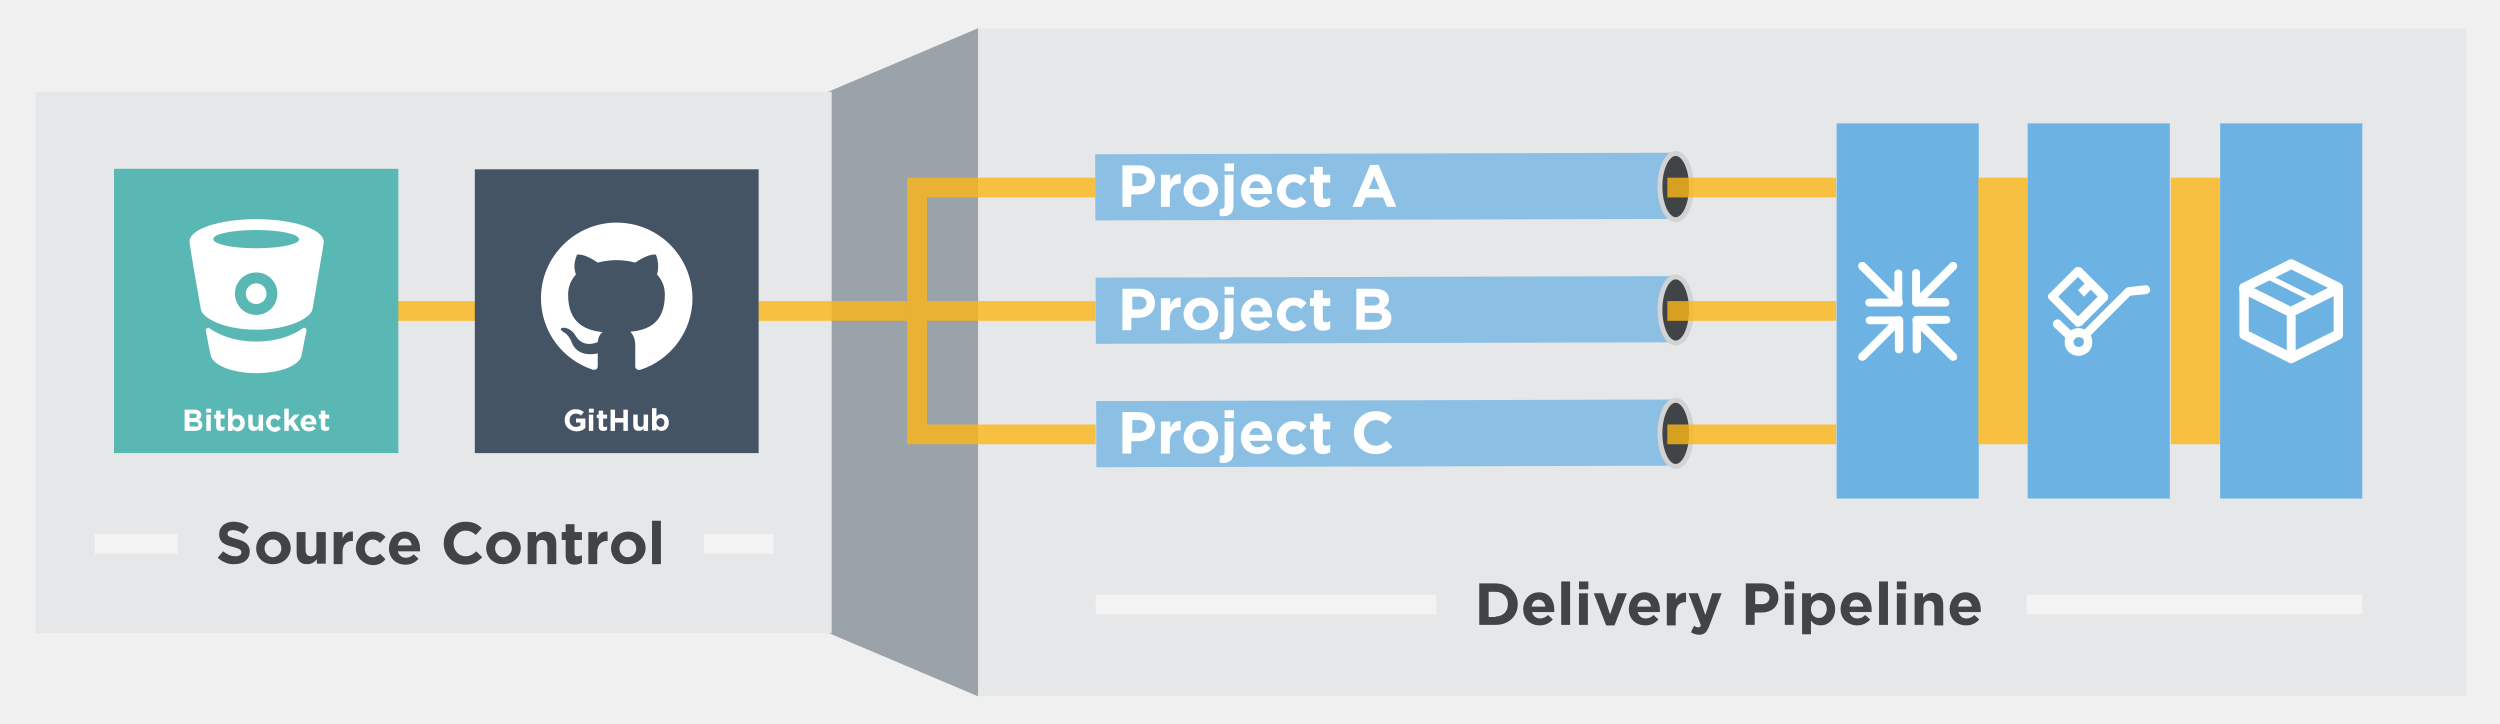
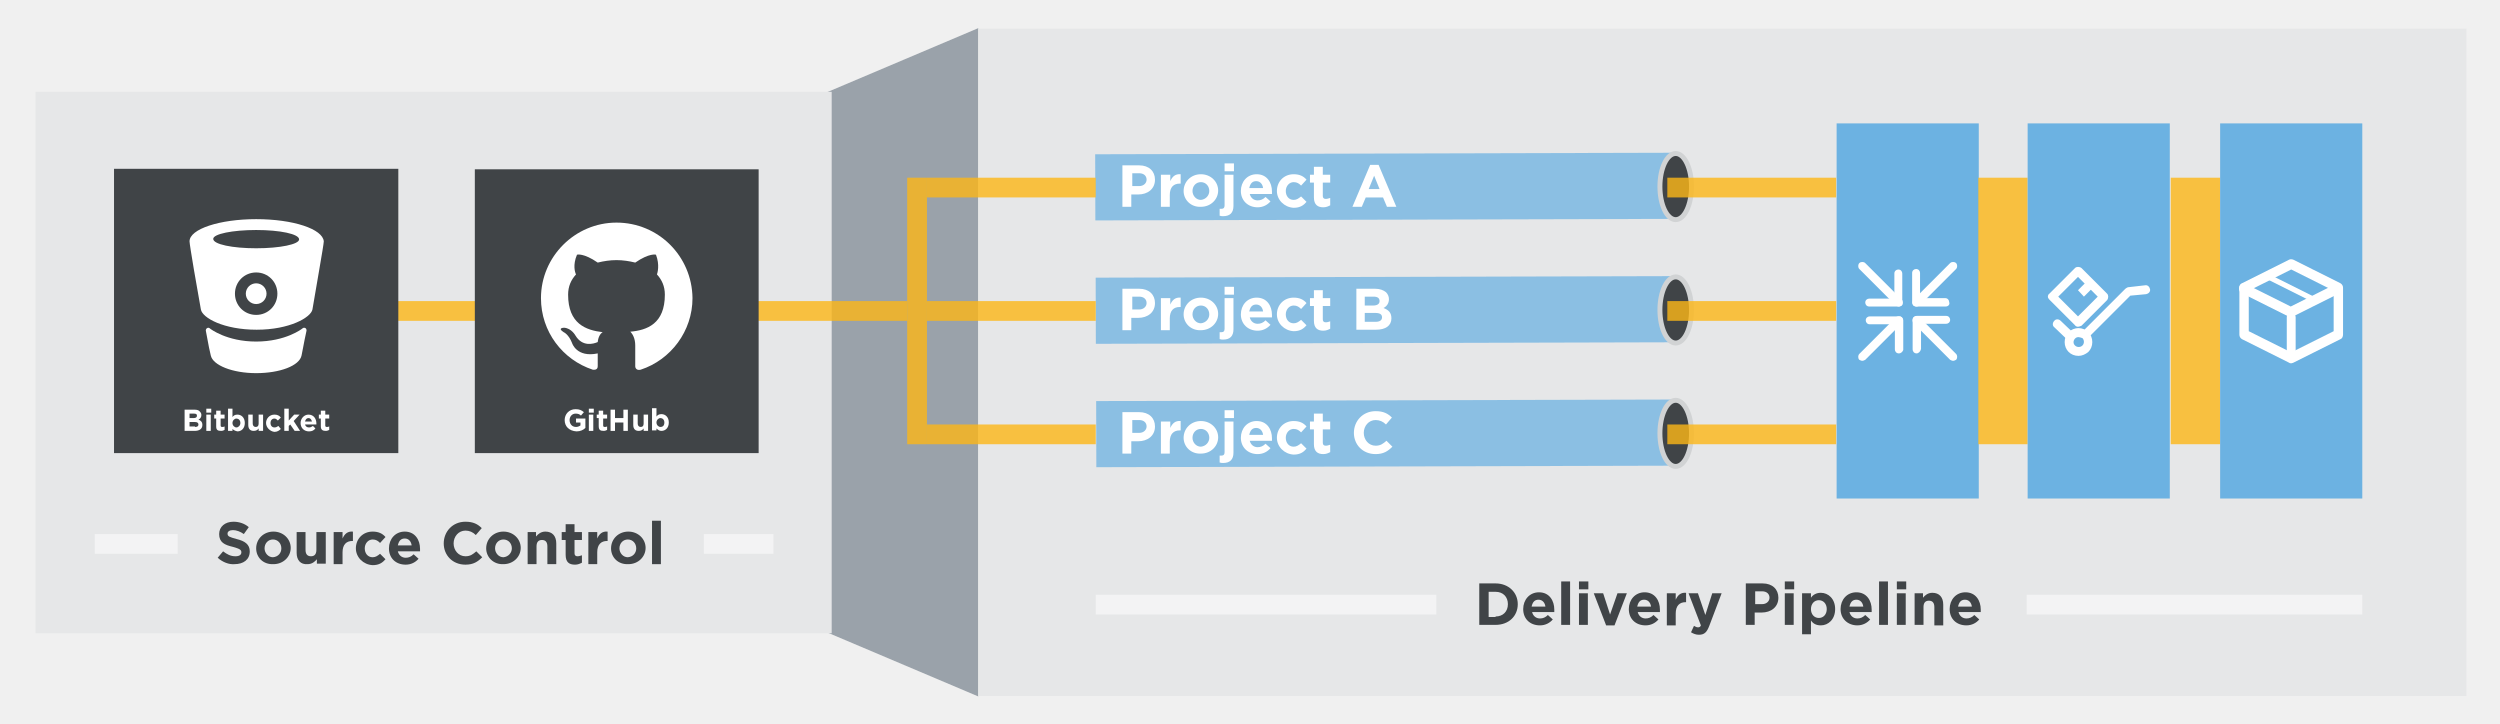
<svg xmlns="http://www.w3.org/2000/svg" version="1.1" id="Layer_1" x="0px" y="0px" viewBox="0 0 506.5 146.5" enable-background="new 0 0 506.5 146.5" xml:space="preserve">
  <polygon fill="#455565" fill-opacity="0.5" points="198.2,141.1 138,115.6 137.5,115.6 137.5,31.2 138,31.2 198.2,5.7 " />
  <rect x="7.2" y="18.6" fill="#E6E7E8" enable-background="new    " width="161.3" height="109.7" />
  <rect x="198.2" y="5.8" fill="#E6E7E8" enable-background="new    " width="301.5" height="135.2" />
  <line fill="none" stroke="#FFFFFF" stroke-width="4" stroke-miterlimit="10" stroke-opacity="0.5" x1="291" y1="122.5" x2="222" y2="122.5" />
  <rect x="221.9" y="31.1" transform="matrix(1 -2.653798e-03 2.653798e-03 1 -9.931799e-02 0.7447)" opacity="0.75" fill="#6CB2E2" width="117.3" height="13.4" />
  <rect x="222" y="56.1" transform="matrix(1 -2.653798e-03 2.653798e-03 1 -0.1657 0.745)" opacity="0.75" fill="#6CB2E2" width="117.3" height="13.4" />
  <rect x="222.1" y="81.1" transform="matrix(1 -2.653798e-03 2.653798e-03 1 -0.232 0.7453)" opacity="0.75" fill="#6CB2E2" width="117.3" height="13.4" />
  <ellipse fill="#404447" stroke="#D1D3D4" stroke-miterlimit="10" cx="339.5" cy="87.8" rx="3.2" ry="6.7" />
  <g>
    <g>
      <path fill="#FFFFFF" d="M227.4,83.5h3.4c2,0,3.2,1.2,3.2,2.9v0c0,1.9-1.5,3-3.4,3h-1.4v2.5h-1.8V83.5z M230.8,87.7    c0.9,0,1.5-0.6,1.5-1.3v0c0-0.8-0.6-1.3-1.5-1.3h-1.4v2.6H230.8z" />
      <path fill="#FFFFFF" d="M235.3,85.4h1.8v1.3c0.4-0.9,1-1.5,2.1-1.4v1.9H239c-1.2,0-2,0.7-2,2.3v2.4h-1.8V85.4z" />
      <path fill="#FFFFFF" d="M239.8,88.7L239.8,88.7c0-1.9,1.5-3.4,3.5-3.4c2,0,3.5,1.5,3.5,3.3v0c0,1.8-1.5,3.3-3.5,3.3    C241.3,92,239.8,90.5,239.8,88.7z M245,88.7L245,88.7c0-1-0.7-1.8-1.7-1.8c-1,0-1.7,0.8-1.7,1.8v0c0,0.9,0.7,1.8,1.7,1.8    C244.3,90.4,245,89.6,245,88.7z" />
      <path fill="#FFFFFF" d="M247.1,93.7v-1.4c0.1,0,0.3,0,0.4,0c0.4,0,0.6-0.2,0.6-0.7v-6.2h1.8v6.3c0,1.4-0.7,2.1-2.1,2.1    C247.6,93.8,247.4,93.8,247.1,93.7z M248.1,83.1h1.9v1.6h-1.9V83.1z" />
      <path fill="#FFFFFF" d="M251.4,88.7L251.4,88.7c0-1.9,1.3-3.4,3.2-3.4c2.1,0,3.1,1.7,3.1,3.5c0,0.1,0,0.3,0,0.5h-4.5    c0.2,0.8,0.8,1.3,1.6,1.3c0.6,0,1.1-0.2,1.6-0.7l1,0.9c-0.6,0.7-1.5,1.2-2.6,1.2C252.8,92,251.4,90.6,251.4,88.7z M255.9,88.1    c-0.1-0.8-0.6-1.4-1.4-1.4c-0.8,0-1.2,0.5-1.4,1.4H255.9z" />
      <path fill="#FFFFFF" d="M258.7,88.7L258.7,88.7c0-1.9,1.4-3.4,3.4-3.4c1.2,0,2,0.4,2.6,1.1l-1.1,1.2c-0.4-0.4-0.8-0.7-1.5-0.7    c-0.9,0-1.6,0.8-1.6,1.8v0c0,1,0.6,1.8,1.6,1.8c0.6,0,1-0.3,1.5-0.7l1.1,1.1c-0.6,0.7-1.3,1.2-2.6,1.2    C260.2,92,258.7,90.5,258.7,88.7z" />
      <path fill="#FFFFFF" d="M266.2,90v-3h-0.8v-1.6h0.8v-1.6h1.8v1.6h1.5V87H268v2.7c0,0.4,0.2,0.6,0.6,0.6c0.3,0,0.6-0.1,0.9-0.2v1.5    c-0.4,0.2-0.8,0.4-1.4,0.4C267,92,266.2,91.5,266.2,90z" />
      <path fill="#FFFFFF" d="M274.3,87.7L274.3,87.7c0-2.4,1.8-4.4,4.4-4.4c1.6,0,2.5,0.5,3.3,1.3l-1.2,1.4c-0.6-0.6-1.3-0.9-2.1-0.9    c-1.4,0-2.4,1.2-2.4,2.6v0c0,1.4,1,2.6,2.4,2.6c1,0,1.5-0.4,2.2-1l1.2,1.2c-0.9,0.9-1.8,1.5-3.4,1.5    C276.1,92,274.3,90.1,274.3,87.7z" />
    </g>
  </g>
  <ellipse fill="#404447" stroke="#D1D3D4" stroke-miterlimit="10" cx="339.5" cy="62.8" rx="3.2" ry="6.7" />
  <g>
    <g>
      <path fill="#FFFFFF" d="M227.4,58.5h3.4c2,0,3.2,1.2,3.2,2.9v0c0,1.9-1.5,3-3.4,3h-1.4v2.5h-1.8V58.5z M230.8,62.7    c0.9,0,1.5-0.6,1.5-1.3v0c0-0.8-0.6-1.3-1.5-1.3h-1.4v2.6H230.8z" />
      <path fill="#FFFFFF" d="M235.3,60.4h1.8v1.3c0.4-0.9,1-1.5,2.1-1.4v1.9H239c-1.2,0-2,0.7-2,2.3v2.4h-1.8V60.4z" />
      <path fill="#FFFFFF" d="M239.8,63.7L239.8,63.7c0-1.9,1.5-3.4,3.5-3.4c2,0,3.5,1.5,3.5,3.3v0c0,1.8-1.5,3.3-3.5,3.3    C241.3,67,239.8,65.5,239.8,63.7z M245,63.7L245,63.7c0-1-0.7-1.8-1.7-1.8c-1,0-1.7,0.8-1.7,1.8v0c0,0.9,0.7,1.8,1.7,1.8    C244.3,65.4,245,64.6,245,63.7z" />
      <path fill="#FFFFFF" d="M247.1,68.7v-1.4c0.1,0,0.3,0,0.4,0c0.4,0,0.6-0.2,0.6-0.7v-6.2h1.8v6.3c0,1.4-0.7,2.1-2.1,2.1    C247.6,68.8,247.4,68.8,247.1,68.7z M248.1,58.1h1.9v1.6h-1.9V58.1z" />
      <path fill="#FFFFFF" d="M251.4,63.7L251.4,63.7c0-1.9,1.3-3.4,3.2-3.4c2.1,0,3.1,1.7,3.1,3.5c0,0.1,0,0.3,0,0.5h-4.5    c0.2,0.8,0.8,1.3,1.6,1.3c0.6,0,1.1-0.2,1.6-0.7l1,0.9c-0.6,0.7-1.5,1.2-2.6,1.2C252.8,67,251.4,65.6,251.4,63.7z M255.9,63.1    c-0.1-0.8-0.6-1.4-1.4-1.4c-0.8,0-1.2,0.5-1.4,1.4H255.9z" />
      <path fill="#FFFFFF" d="M258.7,63.7L258.7,63.7c0-1.9,1.4-3.4,3.4-3.4c1.2,0,2,0.4,2.6,1.1l-1.1,1.2c-0.4-0.4-0.8-0.7-1.5-0.7    c-0.9,0-1.6,0.8-1.6,1.8v0c0,1,0.6,1.8,1.6,1.8c0.6,0,1-0.3,1.5-0.7l1.1,1.1c-0.6,0.7-1.3,1.2-2.6,1.2    C260.2,67,258.7,65.5,258.7,63.7z" />
      <path fill="#FFFFFF" d="M266.2,65v-3h-0.8v-1.6h0.8v-1.6h1.8v1.6h1.5V62H268v2.7c0,0.4,0.2,0.6,0.6,0.6c0.3,0,0.6-0.1,0.9-0.2v1.5    c-0.4,0.2-0.8,0.4-1.4,0.4C267,67,266.2,66.5,266.2,65z" />
      <path fill="#FFFFFF" d="M274.7,58.5h3.9c1,0,1.7,0.3,2.2,0.7c0.4,0.4,0.6,0.9,0.6,1.4v0c0,0.9-0.5,1.5-1.1,1.8    c1,0.4,1.6,0.9,1.6,2.1v0c0,1.5-1.2,2.3-3.1,2.3h-4V58.5z M278.2,61.9c0.8,0,1.3-0.3,1.3-0.9v0c0-0.6-0.4-0.9-1.2-0.9h-1.8v1.8    H278.2z M278.7,65.2c0.8,0,1.3-0.3,1.3-0.9v0c0-0.6-0.4-0.9-1.4-0.9h-2.1v1.8H278.7z" />
    </g>
  </g>
  <g>
    <g>
      <path fill="#FFFFFF" d="M227.4,33.5h3.4c2,0,3.2,1.2,3.2,2.9v0c0,1.9-1.5,3-3.4,3h-1.4v2.5h-1.8V33.5z M230.8,37.7    c0.9,0,1.5-0.6,1.5-1.3v0c0-0.8-0.6-1.3-1.5-1.3h-1.4v2.6H230.8z" />
      <path fill="#FFFFFF" d="M235.3,35.4h1.8v1.3c0.4-0.9,1-1.5,2.1-1.4v1.9H239c-1.2,0-2,0.7-2,2.3v2.4h-1.8V35.4z" />
      <path fill="#FFFFFF" d="M239.8,38.7L239.8,38.7c0-1.9,1.5-3.4,3.5-3.4c2,0,3.5,1.5,3.5,3.3v0c0,1.8-1.5,3.3-3.5,3.3    C241.3,42,239.8,40.5,239.8,38.7z M245,38.7L245,38.7c0-1-0.7-1.8-1.7-1.8c-1,0-1.7,0.8-1.7,1.8v0c0,0.9,0.7,1.8,1.7,1.8    C244.3,40.4,245,39.6,245,38.7z" />
      <path fill="#FFFFFF" d="M247.1,43.7v-1.4c0.1,0,0.3,0,0.4,0c0.4,0,0.6-0.2,0.6-0.7v-6.2h1.8v6.3c0,1.4-0.7,2.1-2.1,2.1    C247.6,43.8,247.4,43.8,247.1,43.7z M248.1,33.1h1.9v1.6h-1.9V33.1z" />
      <path fill="#FFFFFF" d="M251.4,38.7L251.4,38.7c0-1.9,1.3-3.4,3.2-3.4c2.1,0,3.1,1.7,3.1,3.5c0,0.1,0,0.3,0,0.5h-4.5    c0.2,0.8,0.8,1.3,1.6,1.3c0.6,0,1.1-0.2,1.6-0.7l1,0.9c-0.6,0.7-1.5,1.2-2.6,1.2C252.8,42,251.4,40.6,251.4,38.7z M255.9,38.1    c-0.1-0.8-0.6-1.4-1.4-1.4c-0.8,0-1.2,0.5-1.4,1.4H255.9z" />
      <path fill="#FFFFFF" d="M258.7,38.7L258.7,38.7c0-1.9,1.4-3.4,3.4-3.4c1.2,0,2,0.4,2.6,1.1l-1.1,1.2c-0.4-0.4-0.8-0.7-1.5-0.7    c-0.9,0-1.6,0.8-1.6,1.8v0c0,1,0.6,1.8,1.6,1.8c0.6,0,1-0.3,1.5-0.7l1.1,1.1c-0.6,0.7-1.3,1.2-2.6,1.2    C260.2,42,258.7,40.5,258.7,38.7z" />
      <path fill="#FFFFFF" d="M266.2,40v-3h-0.8v-1.6h0.8v-1.6h1.8v1.6h1.5V37H268v2.7c0,0.4,0.2,0.6,0.6,0.6c0.3,0,0.6-0.1,0.9-0.2v1.5    c-0.4,0.2-0.8,0.4-1.4,0.4C267,42,266.2,41.5,266.2,40z" />
      <path fill="#FFFFFF" d="M277.6,33.4h1.7l3.6,8.5h-1.9l-0.8-1.9h-3.5l-0.8,1.9H274L277.6,33.4z M279.5,38.3l-1.1-2.7l-1.1,2.7    H279.5z" />
    </g>
  </g>
  <rect x="372.1" y="25" fill="#6CB2E2" width="28.8" height="76" />
  <g>
    <g>
      <g>
        <path fill="#FFFFFF" d="M384.7,71.6c-0.5,0-0.8-0.4-0.8-0.8v-5.1h-5.1c-0.5,0-0.8-0.4-0.8-0.8c0-0.5,0.4-0.8,0.8-0.8h6     c0.5,0,0.8,0.4,0.8,0.8v6C385.5,71.2,385.2,71.6,384.7,71.6L384.7,71.6z" />
      </g>
      <g>
        <path fill="#FFFFFF" d="M377.3,73.1c-0.2,0-0.4-0.1-0.6-0.2c-0.3-0.3-0.3-0.9,0-1.2l7.4-7.4c0.3-0.3,0.9-0.3,1.2,0     c0.3,0.3,0.3,0.9,0,1.2l-7.4,7.4C377.7,73,377.5,73.1,377.3,73.1L377.3,73.1z" />
      </g>
    </g>
    <g>
      <g>
        <path fill="#FFFFFF" d="M388.3,71.6c-0.5,0-0.8-0.4-0.8-0.8v-6c0-0.5,0.4-0.8,0.8-0.8h6c0.5,0,0.8,0.4,0.8,0.8     c0,0.5-0.4,0.8-0.8,0.8h-5.1v5.1C389.1,71.2,388.7,71.6,388.3,71.6L388.3,71.6z" />
      </g>
      <g>
        <path fill="#FFFFFF" d="M395.7,73.1c-0.2,0-0.4-0.1-0.6-0.2l-7.4-7.4c-0.3-0.3-0.3-0.9,0-1.2c0.3-0.3,0.9-0.3,1.2,0l7.4,7.4     c0.3,0.3,0.3,0.9,0,1.2C396.1,73,395.9,73.1,395.7,73.1L395.7,73.1z" />
      </g>
    </g>
    <g>
      <g>
        <path fill="#FFFFFF" d="M394.2,62.1h-6c-0.5,0-0.8-0.4-0.8-0.8v-6c0-0.5,0.4-0.8,0.8-0.8c0.5,0,0.8,0.4,0.8,0.8v5.1h5.1     c0.5,0,0.8,0.4,0.8,0.8C395.1,61.7,394.7,62.1,394.2,62.1L394.2,62.1z" />
      </g>
      <g>
        <path fill="#FFFFFF" d="M388.3,62.1c-0.2,0-0.4-0.1-0.6-0.2c-0.3-0.3-0.3-0.9,0-1.2l7.4-7.4c0.3-0.3,0.9-0.3,1.2,0     c0.3,0.3,0.3,0.9,0,1.2l-7.4,7.4C388.7,62,388.5,62.1,388.3,62.1L388.3,62.1z" />
      </g>
    </g>
    <g>
      <g>
        <path fill="#FFFFFF" d="M384.7,62.1h-6c-0.5,0-0.8-0.4-0.8-0.8c0-0.5,0.4-0.8,0.8-0.8h5.1v-5.1c0-0.5,0.4-0.8,0.8-0.8     c0.5,0,0.8,0.4,0.8,0.8v6C385.5,61.7,385.2,62.1,384.7,62.1L384.7,62.1z" />
      </g>
      <g>
        <path fill="#FFFFFF" d="M384.7,62.1c-0.2,0-0.4-0.1-0.6-0.2l-7.4-7.4c-0.3-0.3-0.3-0.9,0-1.2c0.3-0.3,0.9-0.3,1.2,0l7.4,7.4     c0.3,0.3,0.3,0.9,0,1.2C385.1,62,384.9,62.1,384.7,62.1L384.7,62.1z" />
      </g>
    </g>
  </g>
  <line opacity="0.8" fill="#445464" stroke="#FCB716" stroke-width="10" stroke-miterlimit="10" x1="405.8" y1="36" x2="405.8" y2="90" />
  <rect x="410.8" y="25" fill="#6CB2E2" width="28.8" height="76" />
  <g>
    <g>
      <path fill="#FFFFFF" d="M419.1,68.7c-0.2,0-0.4-0.1-0.6-0.2l-2.3-2.2c-0.4-0.3-0.4-0.9,0-1.3c0.3-0.4,0.9-0.4,1.3,0l2.3,2.2    c0.4,0.3,0.4,0.9,0,1.3C419.6,68.6,419.4,68.7,419.1,68.7L419.1,68.7z" />
    </g>
    <g>
      <path fill="#FFFFFF" d="M422.9,68.4c-0.2,0-0.5-0.1-0.6-0.3c-0.3-0.3-0.3-0.9,0-1.3l8.3-8.3c0.1-0.1,0.3-0.2,0.5-0.3l3.5-0.4    c0.5-0.1,0.9,0.3,1,0.8c0.1,0.5-0.3,0.9-0.8,1l-3.2,0.3l-8.1,8.1C423.4,68.3,423.1,68.4,422.9,68.4L422.9,68.4z" />
    </g>
    <g>
      <path fill="#FFFFFF" d="M421,66.2c-0.2,0-0.5-0.1-0.6-0.3l-5.2-5.2c-0.2-0.2-0.3-0.4-0.3-0.6c0-0.2,0.1-0.5,0.3-0.6l5.2-5.2    c0.3-0.3,0.9-0.3,1.3,0l5.2,5.2c0.3,0.3,0.3,0.9,0,1.3l-5.2,5.2C421.4,66.1,421.2,66.2,421,66.2L421,66.2z M417,60.1l4,4l4-4l-4-4    L417,60.1L417,60.1z" />
    </g>
    <g>
      <polygon fill="#FFFFFF" points="422.2,60.1 421,58.8 423,56.8 424.2,58.1 422.2,60.1   " />
    </g>
    <g>
      <path fill="#FFFFFF" d="M421.1,72.1c-0.8,0-1.5-0.3-2-0.8c-0.5-0.5-0.8-1.2-0.8-2s0.3-1.5,0.8-2c1.1-1.1,2.9-1.1,4,0    c0.5,0.5,0.8,1.2,0.8,2s-0.3,1.5-0.8,2C422.5,71.8,421.8,72.1,421.1,72.1L421.1,72.1z M421.1,68.3c-0.3,0-0.5,0.1-0.7,0.3    c-0.2,0.2-0.3,0.5-0.3,0.7c0,0.3,0.1,0.5,0.3,0.7c0.4,0.4,1.1,0.4,1.5,0c0.4-0.4,0.4-1.1,0-1.5C421.6,68.4,421.3,68.3,421.1,68.3    L421.1,68.3z" />
    </g>
  </g>
  <ellipse fill="#404447" stroke="#D1D3D4" stroke-miterlimit="10" cx="339.5" cy="37.8" rx="3.2" ry="6.7" />
  <g>
    <line opacity="0.8" fill="#445464" stroke="#FCB716" stroke-width="4" stroke-miterlimit="10" x1="372" y1="88" x2="337.8" y2="88" />
    <line opacity="0.8" fill="#445464" stroke="#FCB716" stroke-width="4" stroke-miterlimit="10" x1="372" y1="63" x2="337.8" y2="63" />
    <line opacity="0.8" fill="#6CB2E2" stroke="#FCB716" stroke-width="4" stroke-miterlimit="10" x1="372" y1="38" x2="337.8" y2="38" />
  </g>
  <line opacity="0.8" fill="none" stroke="#FCB716" stroke-width="10" stroke-miterlimit="10" x1="444.8" y1="36" x2="444.8" y2="90" />
  <rect x="449.8" y="25" fill="#6CB2E2" width="28.8" height="76" />
  <g>
    <g>
      <path fill="#FFFFFF" d="M464.2,73.6c-0.1,0-0.3,0-0.4-0.1l-9.6-4.8c-0.3-0.2-0.5-0.5-0.5-0.9v-9.5c0-0.4,0.2-0.8,0.5-0.9l9.6-4.8    c0.2-0.1,0.5-0.1,0.8,0l9.6,4.8c0.3,0.2,0.5,0.5,0.5,0.9v9.5c0,0.4-0.2,0.8-0.5,0.9l-9.6,4.8C464.5,73.5,464.4,73.6,464.2,73.6    L464.2,73.6z M455.6,67.1l8.6,4.3l8.6-4.3v-8.2l-8.6-4.3l-8.6,4.3V67.1L455.6,67.1z" />
    </g>
    <g>
      <path fill="#FFFFFF" d="M464.2,64.3c-0.1,0-0.3,0-0.4-0.1l-9.6-4.8c-0.5-0.2-0.7-0.8-0.5-1.4c0.2-0.5,0.8-0.7,1.2-0.5l9.2,4.6    l9.2-4.6c0.5-0.2,1,0,1.2,0.5c0.2,0.5,0,1.1-0.5,1.4l-9.6,4.8C464.5,64.3,464.4,64.3,464.2,64.3L464.2,64.3z" />
    </g>
    <g>
      <path fill="#FFFFFF" d="M469.4,61.5c-0.1,0-0.1,0-0.2,0l-9.6-4.8c-0.2-0.1-0.3-0.4-0.2-0.7c0.1-0.3,0.4-0.4,0.6-0.3l9.6,4.8    c0.2,0.1,0.3,0.4,0.2,0.7C469.7,61.4,469.6,61.5,469.4,61.5L469.4,61.5z" />
    </g>
    <g>
      <path fill="#FFFFFF" d="M464.2,73.2c-0.5,0-0.9-0.5-0.9-1v-7.9c0-0.6,0.4-1,0.9-1c0.5,0,0.9,0.5,0.9,1v7.9    C465.2,72.7,464.7,73.2,464.2,73.2L464.2,73.2z" />
    </g>
  </g>
  <g>
    <g>
      <path fill="#404447" d="M299.7,118.2h3.3c2.6,0,4.5,1.8,4.5,4.2v0c0,2.4-1.8,4.2-4.5,4.2h-3.3V118.2z M303,124.9    c1.5,0,2.5-1,2.5-2.5v0c0-1.5-1-2.5-2.5-2.5h-1.4v5.1H303z" />
      <path fill="#404447" d="M308.6,123.4L308.6,123.4c0-1.9,1.3-3.4,3.2-3.4c2.1,0,3.1,1.7,3.1,3.5c0,0.1,0,0.3,0,0.5h-4.5    c0.2,0.8,0.8,1.3,1.6,1.3c0.6,0,1.1-0.2,1.6-0.7l1,0.9c-0.6,0.7-1.5,1.2-2.6,1.2C310,126.7,308.6,125.4,308.6,123.4z M313.1,122.9    c-0.1-0.8-0.6-1.4-1.4-1.4c-0.8,0-1.2,0.5-1.4,1.4H313.1z" />
      <path fill="#404447" d="M316.3,117.8h1.8v8.8h-1.8V117.8z" />
      <path fill="#404447" d="M319.9,117.8h1.9v1.6h-1.9V117.8z M319.9,120.2h1.8v6.4h-1.8V120.2z" />
      <path fill="#404447" d="M322.9,120.2h1.9l1.4,4.3l1.5-4.3h1.9l-2.5,6.5h-1.7L322.9,120.2z" />
      <path fill="#404447" d="M330,123.4L330,123.4c0-1.9,1.3-3.4,3.2-3.4c2.1,0,3.1,1.7,3.1,3.5c0,0.1,0,0.3,0,0.5h-4.5    c0.2,0.8,0.8,1.3,1.6,1.3c0.6,0,1.1-0.2,1.6-0.7l1,0.9c-0.6,0.7-1.5,1.2-2.6,1.2C331.4,126.7,330,125.4,330,123.4z M334.5,122.9    c-0.1-0.8-0.6-1.4-1.4-1.4c-0.8,0-1.2,0.5-1.4,1.4H334.5z" />
      <path fill="#404447" d="M337.7,120.2h1.8v1.3c0.4-0.9,1-1.5,2.1-1.4v1.9h-0.1c-1.2,0-2,0.7-2,2.3v2.4h-1.8V120.2z" />
      <path fill="#404447" d="M342.6,128.1l0.6-1.3c0.2,0.1,0.5,0.3,0.8,0.3c0.3,0,0.5-0.1,0.6-0.4l-2.5-6.5h1.9l1.5,4.4l1.4-4.4h1.9    l-2.5,6.6c-0.5,1.3-1,1.8-2.1,1.8C343.6,128.6,343.1,128.4,342.6,128.1z" />
      <path fill="#404447" d="M353.7,118.2h3.4c2,0,3.2,1.2,3.2,2.9v0c0,1.9-1.5,3-3.4,3h-1.4v2.5h-1.8V118.2z M357,122.4    c0.9,0,1.5-0.6,1.5-1.3v0c0-0.8-0.6-1.3-1.5-1.3h-1.4v2.6H357z" />
      <path fill="#404447" d="M361.6,117.8h1.9v1.6h-1.9V117.8z M361.6,120.2h1.8v6.4h-1.8V120.2z" />
      <path fill="#404447" d="M365.1,120.2h1.8v0.9c0.4-0.6,1.1-1,2-1c1.5,0,2.9,1.2,2.9,3.3v0c0,2.1-1.4,3.3-2.9,3.3c-1,0-1.6-0.4-2-1    v2.8h-1.8V120.2z M370.1,123.4L370.1,123.4c0-1.1-0.7-1.8-1.6-1.8s-1.6,0.7-1.6,1.8v0c0,1.1,0.7,1.8,1.6,1.8    S370.1,124.5,370.1,123.4z" />
      <path fill="#404447" d="M372.9,123.4L372.9,123.4c0-1.9,1.3-3.4,3.2-3.4c2.1,0,3.1,1.7,3.1,3.5c0,0.1,0,0.3,0,0.5h-4.5    c0.2,0.8,0.8,1.3,1.6,1.3c0.6,0,1.1-0.2,1.6-0.7l1,0.9c-0.6,0.7-1.5,1.2-2.6,1.2C374.4,126.7,372.9,125.4,372.9,123.4z     M377.5,122.9c-0.1-0.8-0.6-1.4-1.4-1.4c-0.8,0-1.2,0.5-1.4,1.4H377.5z" />
      <path fill="#404447" d="M380.7,117.8h1.8v8.8h-1.8V117.8z" />
      <path fill="#404447" d="M384.3,117.8h1.9v1.6h-1.9V117.8z M384.3,120.2h1.8v6.4h-1.8V120.2z" />
-       <path fill="#404447" d="M387.8,120.2h1.8v0.9c0.4-0.5,1-1,1.9-1c1.4,0,2.2,0.9,2.2,2.4v4.2h-1.8V123c0-0.9-0.4-1.3-1.1-1.3    c-0.7,0-1.1,0.4-1.1,1.3v3.6h-1.8V120.2z" />
+       <path fill="#404447" d="M387.8,120.2h1.8v0.9c0.4-0.5,1-1,1.9-1c1.4,0,2.2,0.9,2.2,2.4v4.2h-1.8V123c0-0.9-0.4-1.3-1.1-1.3    s-1.1,0.4-1.1,1.3v3.6h-1.8V120.2z" />
      <path fill="#404447" d="M395,123.4L395,123.4c0-1.9,1.3-3.4,3.2-3.4c2.1,0,3.1,1.7,3.1,3.5c0,0.1,0,0.3,0,0.5h-4.5    c0.2,0.8,0.8,1.3,1.6,1.3c0.6,0,1.1-0.2,1.6-0.7l1,0.9c-0.6,0.7-1.5,1.2-2.6,1.2C396.4,126.7,395,125.4,395,123.4z M399.5,122.9    c-0.1-0.8-0.6-1.4-1.4-1.4c-0.8,0-1.2,0.5-1.4,1.4H399.5z" />
    </g>
  </g>
  <line fill="none" stroke="#FFFFFF" stroke-width="4" stroke-miterlimit="10" stroke-opacity="0.5" x1="478.6" y1="122.5" x2="410.6" y2="122.5" />
  <line fill="none" stroke="#FFFFFF" stroke-width="4" stroke-miterlimit="10" stroke-opacity="0.5" x1="36" y1="110.2" x2="19.2" y2="110.2" />
  <g>
    <g>
      <path fill="#404447" d="M44.1,113l1.1-1.3c0.8,0.6,1.5,1,2.5,1c0.8,0,1.2-0.3,1.2-0.8v0c0-0.5-0.3-0.7-1.7-1.1    c-1.7-0.4-2.8-0.9-2.8-2.6v0c0-1.5,1.2-2.5,2.9-2.5c1.2,0,2.3,0.4,3.1,1.1l-1,1.4c-0.7-0.5-1.5-0.8-2.2-0.8    c-0.7,0-1.1,0.3-1.1,0.7v0c0,0.6,0.4,0.7,1.8,1.1c1.7,0.4,2.7,1.1,2.7,2.5v0c0,1.7-1.3,2.6-3.1,2.6    C46.4,114.4,45.1,113.9,44.1,113z" />
      <path fill="#404447" d="M51.9,111.1L51.9,111.1c0-1.9,1.5-3.4,3.5-3.4c2,0,3.5,1.5,3.5,3.3v0c0,1.8-1.5,3.3-3.5,3.3    C53.3,114.4,51.9,112.9,51.9,111.1z M57,111.1L57,111.1c0-1-0.7-1.8-1.7-1.8c-1,0-1.7,0.8-1.7,1.8v0c0,0.9,0.7,1.8,1.7,1.8    C56.4,112.8,57,112,57,111.1z" />
      <path fill="#404447" d="M60.1,112v-4.2h1.8v3.6c0,0.9,0.4,1.3,1.1,1.3c0.7,0,1.1-0.4,1.1-1.3v-3.6H66v6.4h-1.8v-0.9    c-0.4,0.5-1,1-1.9,1C60.9,114.4,60.1,113.5,60.1,112z" />
      <path fill="#404447" d="M67.6,107.8h1.8v1.3c0.4-0.9,1-1.5,2.1-1.4v1.9h-0.1c-1.2,0-2,0.7-2,2.3v2.4h-1.8V107.8z" />
      <path fill="#404447" d="M72.1,111.1L72.1,111.1c0-1.9,1.4-3.4,3.4-3.4c1.2,0,2,0.4,2.6,1.1L77,110c-0.4-0.4-0.8-0.7-1.5-0.7    c-0.9,0-1.6,0.8-1.6,1.8v0c0,1,0.6,1.8,1.6,1.8c0.6,0,1-0.3,1.5-0.7l1.1,1.1c-0.6,0.7-1.3,1.2-2.6,1.2    C73.6,114.4,72.1,112.9,72.1,111.1z" />
      <path fill="#404447" d="M78.8,111.1L78.8,111.1c0-1.9,1.3-3.4,3.2-3.4c2.1,0,3.1,1.7,3.1,3.5c0,0.1,0,0.3,0,0.5h-4.5    c0.2,0.8,0.8,1.3,1.6,1.3c0.6,0,1.1-0.2,1.6-0.7l1,0.9c-0.6,0.7-1.5,1.2-2.6,1.2C80.2,114.4,78.8,113.1,78.8,111.1z M83.4,110.5    c-0.1-0.8-0.6-1.4-1.4-1.4c-0.8,0-1.2,0.5-1.4,1.4H83.4z" />
      <path fill="#404447" d="M89.9,110.1L89.9,110.1c0-2.4,1.8-4.4,4.4-4.4c1.6,0,2.5,0.5,3.3,1.3l-1.2,1.4c-0.6-0.6-1.3-0.9-2.1-0.9    c-1.4,0-2.4,1.2-2.4,2.6v0c0,1.4,1,2.6,2.4,2.6c1,0,1.5-0.4,2.2-1l1.2,1.2c-0.9,0.9-1.8,1.5-3.4,1.5    C91.7,114.4,89.9,112.5,89.9,110.1z" />
      <path fill="#404447" d="M98.5,111.1L98.5,111.1c0-1.9,1.5-3.4,3.5-3.4c2,0,3.5,1.5,3.5,3.3v0c0,1.8-1.5,3.3-3.5,3.3    C100,114.4,98.5,112.9,98.5,111.1z M103.7,111.1L103.7,111.1c0-1-0.7-1.8-1.7-1.8c-1,0-1.7,0.8-1.7,1.8v0c0,0.9,0.7,1.8,1.7,1.8    C103,112.8,103.7,112,103.7,111.1z" />
-       <path fill="#404447" d="M106.8,107.8h1.8v0.9c0.4-0.5,1-1,1.9-1c1.4,0,2.2,0.9,2.2,2.4v4.2h-1.8v-3.6c0-0.9-0.4-1.3-1.1-1.3    c-0.7,0-1.1,0.4-1.1,1.3v3.6h-1.8V107.8z" />
+       <path fill="#404447" d="M106.8,107.8h1.8v0.9c0.4-0.5,1-1,1.9-1c1.4,0,2.2,0.9,2.2,2.4v4.2h-1.8v-3.6c0-0.9-0.4-1.3-1.1-1.3    s-1.1,0.4-1.1,1.3v3.6h-1.8V107.8z" />
      <path fill="#404447" d="M114.6,112.4v-3h-0.8v-1.6h0.8v-1.6h1.8v1.6h1.5v1.6h-1.5v2.7c0,0.4,0.2,0.6,0.6,0.6    c0.3,0,0.6-0.1,0.9-0.2v1.5c-0.4,0.2-0.8,0.4-1.4,0.4C115.3,114.4,114.6,113.9,114.6,112.4z" />
      <path fill="#404447" d="M119.2,107.8h1.8v1.3c0.4-0.9,1-1.5,2.1-1.4v1.9H123c-1.2,0-2,0.7-2,2.3v2.4h-1.8V107.8z" />
      <path fill="#404447" d="M123.8,111.1L123.8,111.1c0-1.9,1.5-3.4,3.5-3.4c2,0,3.5,1.5,3.5,3.3v0c0,1.8-1.5,3.3-3.5,3.3    C125.2,114.4,123.8,112.9,123.8,111.1z M128.9,111.1L128.9,111.1c0-1-0.7-1.8-1.7-1.8c-1,0-1.7,0.8-1.7,1.8v0    c0,0.9,0.7,1.8,1.7,1.8C128.3,112.8,128.9,112,128.9,111.1z" />
      <path fill="#404447" d="M132.1,105.5h1.8v8.8h-1.8V105.5z" />
    </g>
  </g>
  <line fill="none" stroke="#FFFFFF" stroke-width="4" stroke-miterlimit="10" stroke-opacity="0.5" x1="156.7" y1="110.2" x2="142.6" y2="110.2" />
  <line opacity="0.8" fill="#445464" stroke="#FCB716" stroke-width="4" stroke-miterlimit="10" x1="222" y1="88" x2="187.8" y2="88" />
  <line opacity="0.8" fill="#445464" stroke="#FCB716" stroke-width="4" stroke-miterlimit="10" x1="222" y1="63" x2="187.8" y2="63" />
  <line opacity="0.8" fill="#6CB2E2" stroke="#FCB716" stroke-width="4" stroke-miterlimit="10" x1="222" y1="38" x2="187.8" y2="38" />
  <line opacity="0.8" fill="#445464" stroke="#FCB716" stroke-width="4" stroke-miterlimit="10" x1="185.8" y1="36" x2="185.8" y2="90" />
  <line opacity="0.8" fill="#445464" stroke="#FCB716" stroke-width="4" stroke-miterlimit="10" x1="183.8" y1="63" x2="23.7" y2="63" />
  <g>
    <g>
-       <rect x="23.1" y="34.2" fill="#59B8B3" width="57.6" height="57.6" />
+       <rect x="23.1" y="34.2" fill="#404447" width="57.6" height="57.6" />
      <g>
        <path fill="#FFFFFF" d="M37.4,83h2c0.5,0,0.9,0.1,1.1,0.4c0.2,0.2,0.3,0.4,0.3,0.7v0c0,0.5-0.3,0.8-0.6,0.9     c0.5,0.2,0.8,0.5,0.8,1.1v0c0,0.8-0.6,1.2-1.6,1.2h-2V83z M39.2,84.7c0.4,0,0.7-0.1,0.7-0.5v0c0-0.3-0.2-0.4-0.6-0.4h-0.9v0.9     H39.2z M39.5,86.5c0.4,0,0.7-0.1,0.7-0.5v0c0-0.3-0.2-0.5-0.7-0.5h-1.1v0.9H39.5z" />
        <path fill="#FFFFFF" d="M41.8,82.8h1v0.8h-1V82.8z M41.8,84h0.9v3.3h-0.9V84z" />
        <path fill="#FFFFFF" d="M43.8,86.4v-1.6h-0.4V84h0.4v-0.8h0.9V84h0.8v0.8h-0.8v1.4c0,0.2,0.1,0.3,0.3,0.3c0.2,0,0.3,0,0.5-0.1     v0.7c-0.2,0.1-0.4,0.2-0.7,0.2C44.1,87.3,43.8,87.1,43.8,86.4z" />
        <path fill="#FFFFFF" d="M47.1,86.9v0.4h-0.9v-4.5h0.9v1.7c0.2-0.3,0.5-0.5,1-0.5c0.8,0,1.5,0.6,1.5,1.7v0c0,1.1-0.7,1.7-1.5,1.7     C47.6,87.3,47.3,87.1,47.1,86.9z M48.7,85.7L48.7,85.7c0-0.6-0.4-0.9-0.8-0.9c-0.4,0-0.8,0.4-0.8,0.9v0c0,0.5,0.4,0.9,0.8,0.9     C48.3,86.6,48.7,86.2,48.7,85.7z" />
        <path fill="#FFFFFF" d="M50.3,86.1V84h0.9v1.8c0,0.4,0.2,0.7,0.6,0.7c0.4,0,0.6-0.2,0.6-0.7V84h0.9v3.3h-0.9v-0.5     c-0.2,0.3-0.5,0.5-1,0.5C50.7,87.3,50.3,86.9,50.3,86.1z" />
        <path fill="#FFFFFF" d="M53.9,85.7L53.9,85.7c0-0.9,0.7-1.7,1.7-1.7c0.6,0,1,0.2,1.3,0.6l-0.6,0.6c-0.2-0.2-0.4-0.4-0.7-0.4     c-0.5,0-0.8,0.4-0.8,0.9v0c0,0.5,0.3,0.9,0.8,0.9c0.3,0,0.5-0.1,0.8-0.3l0.5,0.6c-0.3,0.3-0.7,0.6-1.3,0.6     C54.7,87.4,53.9,86.6,53.9,85.7z" />
        <path fill="#FFFFFF" d="M57.6,82.8h0.9v2.4l1.1-1.2h1.1l-1.2,1.3l1.3,2h-1.1l-0.9-1.3l-0.3,0.3v1h-0.9V82.8z" />
        <path fill="#FFFFFF" d="M60.9,85.7L60.9,85.7c0-0.9,0.7-1.7,1.6-1.7c1.1,0,1.6,0.9,1.6,1.8c0,0.1,0,0.2,0,0.2h-2.3     c0.1,0.4,0.4,0.6,0.8,0.6c0.3,0,0.5-0.1,0.8-0.3l0.5,0.5c-0.3,0.4-0.7,0.6-1.3,0.6C61.6,87.4,60.9,86.7,60.9,85.7z M63.2,85.4     c-0.1-0.4-0.3-0.7-0.7-0.7c-0.4,0-0.6,0.3-0.7,0.7H63.2z" />
        <path fill="#FFFFFF" d="M65,86.4v-1.6h-0.4V84H65v-0.8h0.9V84h0.8v0.8h-0.8v1.4c0,0.2,0.1,0.3,0.3,0.3c0.2,0,0.3,0,0.5-0.1v0.7     c-0.2,0.1-0.4,0.2-0.7,0.2C65.4,87.3,65,87.1,65,86.4z" />
      </g>
    </g>
    <g>
      <path fill="#FFFFFF" d="M51.9,44.4L51.9,44.4L51.9,44.4c-7.4,0-13.5,2-13.5,4.5c0,0.7,1.6,10,2.3,13.8c0.3,1.7,4.6,4.1,11.3,4.1v0    v0c6.7,0,11-2.5,11.3-4.1c0.6-3.7,2.3-13.1,2.3-13.8C65.4,46.4,59.4,44.4,51.9,44.4z M51.9,63.8c-2.4,0-4.3-1.9-4.3-4.3    c0-2.4,1.9-4.3,4.3-4.3c2.4,0,4.3,1.9,4.3,4.3C56.2,61.9,54.3,63.8,51.9,63.8z M51.9,50.3c-4.8,0-8.7-0.8-8.7-1.9    c0-1,3.9-1.8,8.7-1.8s8.7,0.8,8.7,1.9C60.6,49.5,56.7,50.3,51.9,50.3z" />
      <path fill="#FFFFFF" d="M61.6,66.4c-0.2,0-0.4,0.2-0.4,0.2s-3.3,2.6-9.3,2.6s-9.3-2.6-9.3-2.6s-0.2-0.2-0.4-0.2    c-0.2,0-0.5,0.2-0.5,0.5c0,0,0,0.1,0,0.1c0.5,2.8,0.9,4.7,1,5c0.4,2,4.4,3.6,9.2,3.6l0,0l0,0l0,0l0,0c4.8,0,8.8-1.5,9.2-3.6    c0.1-0.3,0.4-2.3,1-5c0,0,0-0.1,0-0.1C62.1,66.6,61.9,66.4,61.6,66.4z" />
      <circle fill="#FFFFFF" cx="51.9" cy="59.5" r="2.1" />
    </g>
  </g>
  <g>
    <g>
-       <rect x="96.2" y="34.3" fill="#445464" width="57.5" height="57.5" />
+       <rect x="96.2" y="34.3" fill="#404447" width="57.5" height="57.5" />
      <g>
        <path fill="#FFFFFF" d="M114.4,85.1L114.4,85.1c0-1.2,0.9-2.2,2.2-2.2c0.8,0,1.2,0.2,1.7,0.6l-0.6,0.7c-0.3-0.3-0.6-0.4-1.1-0.4     c-0.7,0-1.2,0.6-1.2,1.3v0c0,0.8,0.5,1.4,1.3,1.4c0.3,0,0.6-0.1,0.9-0.3v-0.6h-0.9v-0.8h1.9v1.9c-0.4,0.4-1,0.7-1.8,0.7     C115.3,87.3,114.4,86.4,114.4,85.1z" />
        <path fill="#FFFFFF" d="M119.3,82.8h1v0.8h-1V82.8z M119.3,84h0.9v3.3h-0.9V84z" />
        <path fill="#FFFFFF" d="M121.3,86.3v-1.6h-0.4V84h0.4v-0.8h0.9V84h0.8v0.8h-0.8v1.4c0,0.2,0.1,0.3,0.3,0.3c0.2,0,0.3,0,0.5-0.1     v0.7c-0.2,0.1-0.4,0.2-0.7,0.2C121.6,87.3,121.3,87.1,121.3,86.3z" />
        <path fill="#FFFFFF" d="M123.7,83h0.9v1.7h1.7V83h0.9v4.3h-0.9v-1.7h-1.7v1.7h-0.9V83z" />
        <path fill="#FFFFFF" d="M128.3,86.1V84h0.9v1.8c0,0.4,0.2,0.7,0.6,0.7c0.4,0,0.6-0.2,0.6-0.7V84h0.9v3.3h-0.9v-0.5     c-0.2,0.3-0.5,0.5-1,0.5C128.7,87.3,128.3,86.9,128.3,86.1z" />
        <path fill="#FFFFFF" d="M133,86.8v0.4h-0.9v-4.5h0.9v1.7c0.2-0.3,0.5-0.5,1-0.5c0.8,0,1.5,0.6,1.5,1.7v0c0,1.1-0.7,1.7-1.5,1.7     C133.6,87.3,133.3,87.1,133,86.8z M134.6,85.6L134.6,85.6c0-0.6-0.4-0.9-0.8-0.9c-0.4,0-0.8,0.4-0.8,0.9v0c0,0.5,0.4,0.9,0.8,0.9     C134.3,86.5,134.6,86.2,134.6,85.6z" />
      </g>
    </g>
    <g>
      <path fill="#FFFFFF" d="M124.9,45.1c-8.4,0-15.3,6.9-15.3,15.3c0,6.8,4.4,12.5,10.5,14.5c0.8,0.1,1-0.3,1-0.7c0-0.4,0-1.3,0-2.6    c-4.3,0.9-5.2-2.1-5.2-2.1c-0.7-1.8-1.7-2.2-1.7-2.2c-1.4-0.9,0.1-0.9,0.1-0.9c1.5,0.1,2.3,1.6,2.3,1.6c1.4,2.3,3.6,1.7,4.5,1.3    c0.1-1,0.5-1.7,1-2c-3.4-0.4-7-1.7-7-7.6c0-1.7,0.6-3,1.6-4.1c-0.2-0.4-0.7-1.9,0.2-4c0,0,1.3-0.4,4.2,1.6    c1.2-0.3,2.5-0.5,3.8-0.5c1.3,0,2.6,0.2,3.8,0.5c2.9-2,4.2-1.6,4.2-1.6c0.8,2.1,0.3,3.7,0.2,4c1,1.1,1.6,2.4,1.6,4.1    c0,5.9-3.6,7.2-7,7.5c0.5,0.5,1,1.4,1,2.8c0,2,0,3.7,0,4.2c0,0.4,0.3,0.9,1.1,0.7c6.1-2,10.5-7.8,10.5-14.5    C140.2,51.9,133.4,45.1,124.9,45.1z" />
    </g>
  </g>
</svg>
